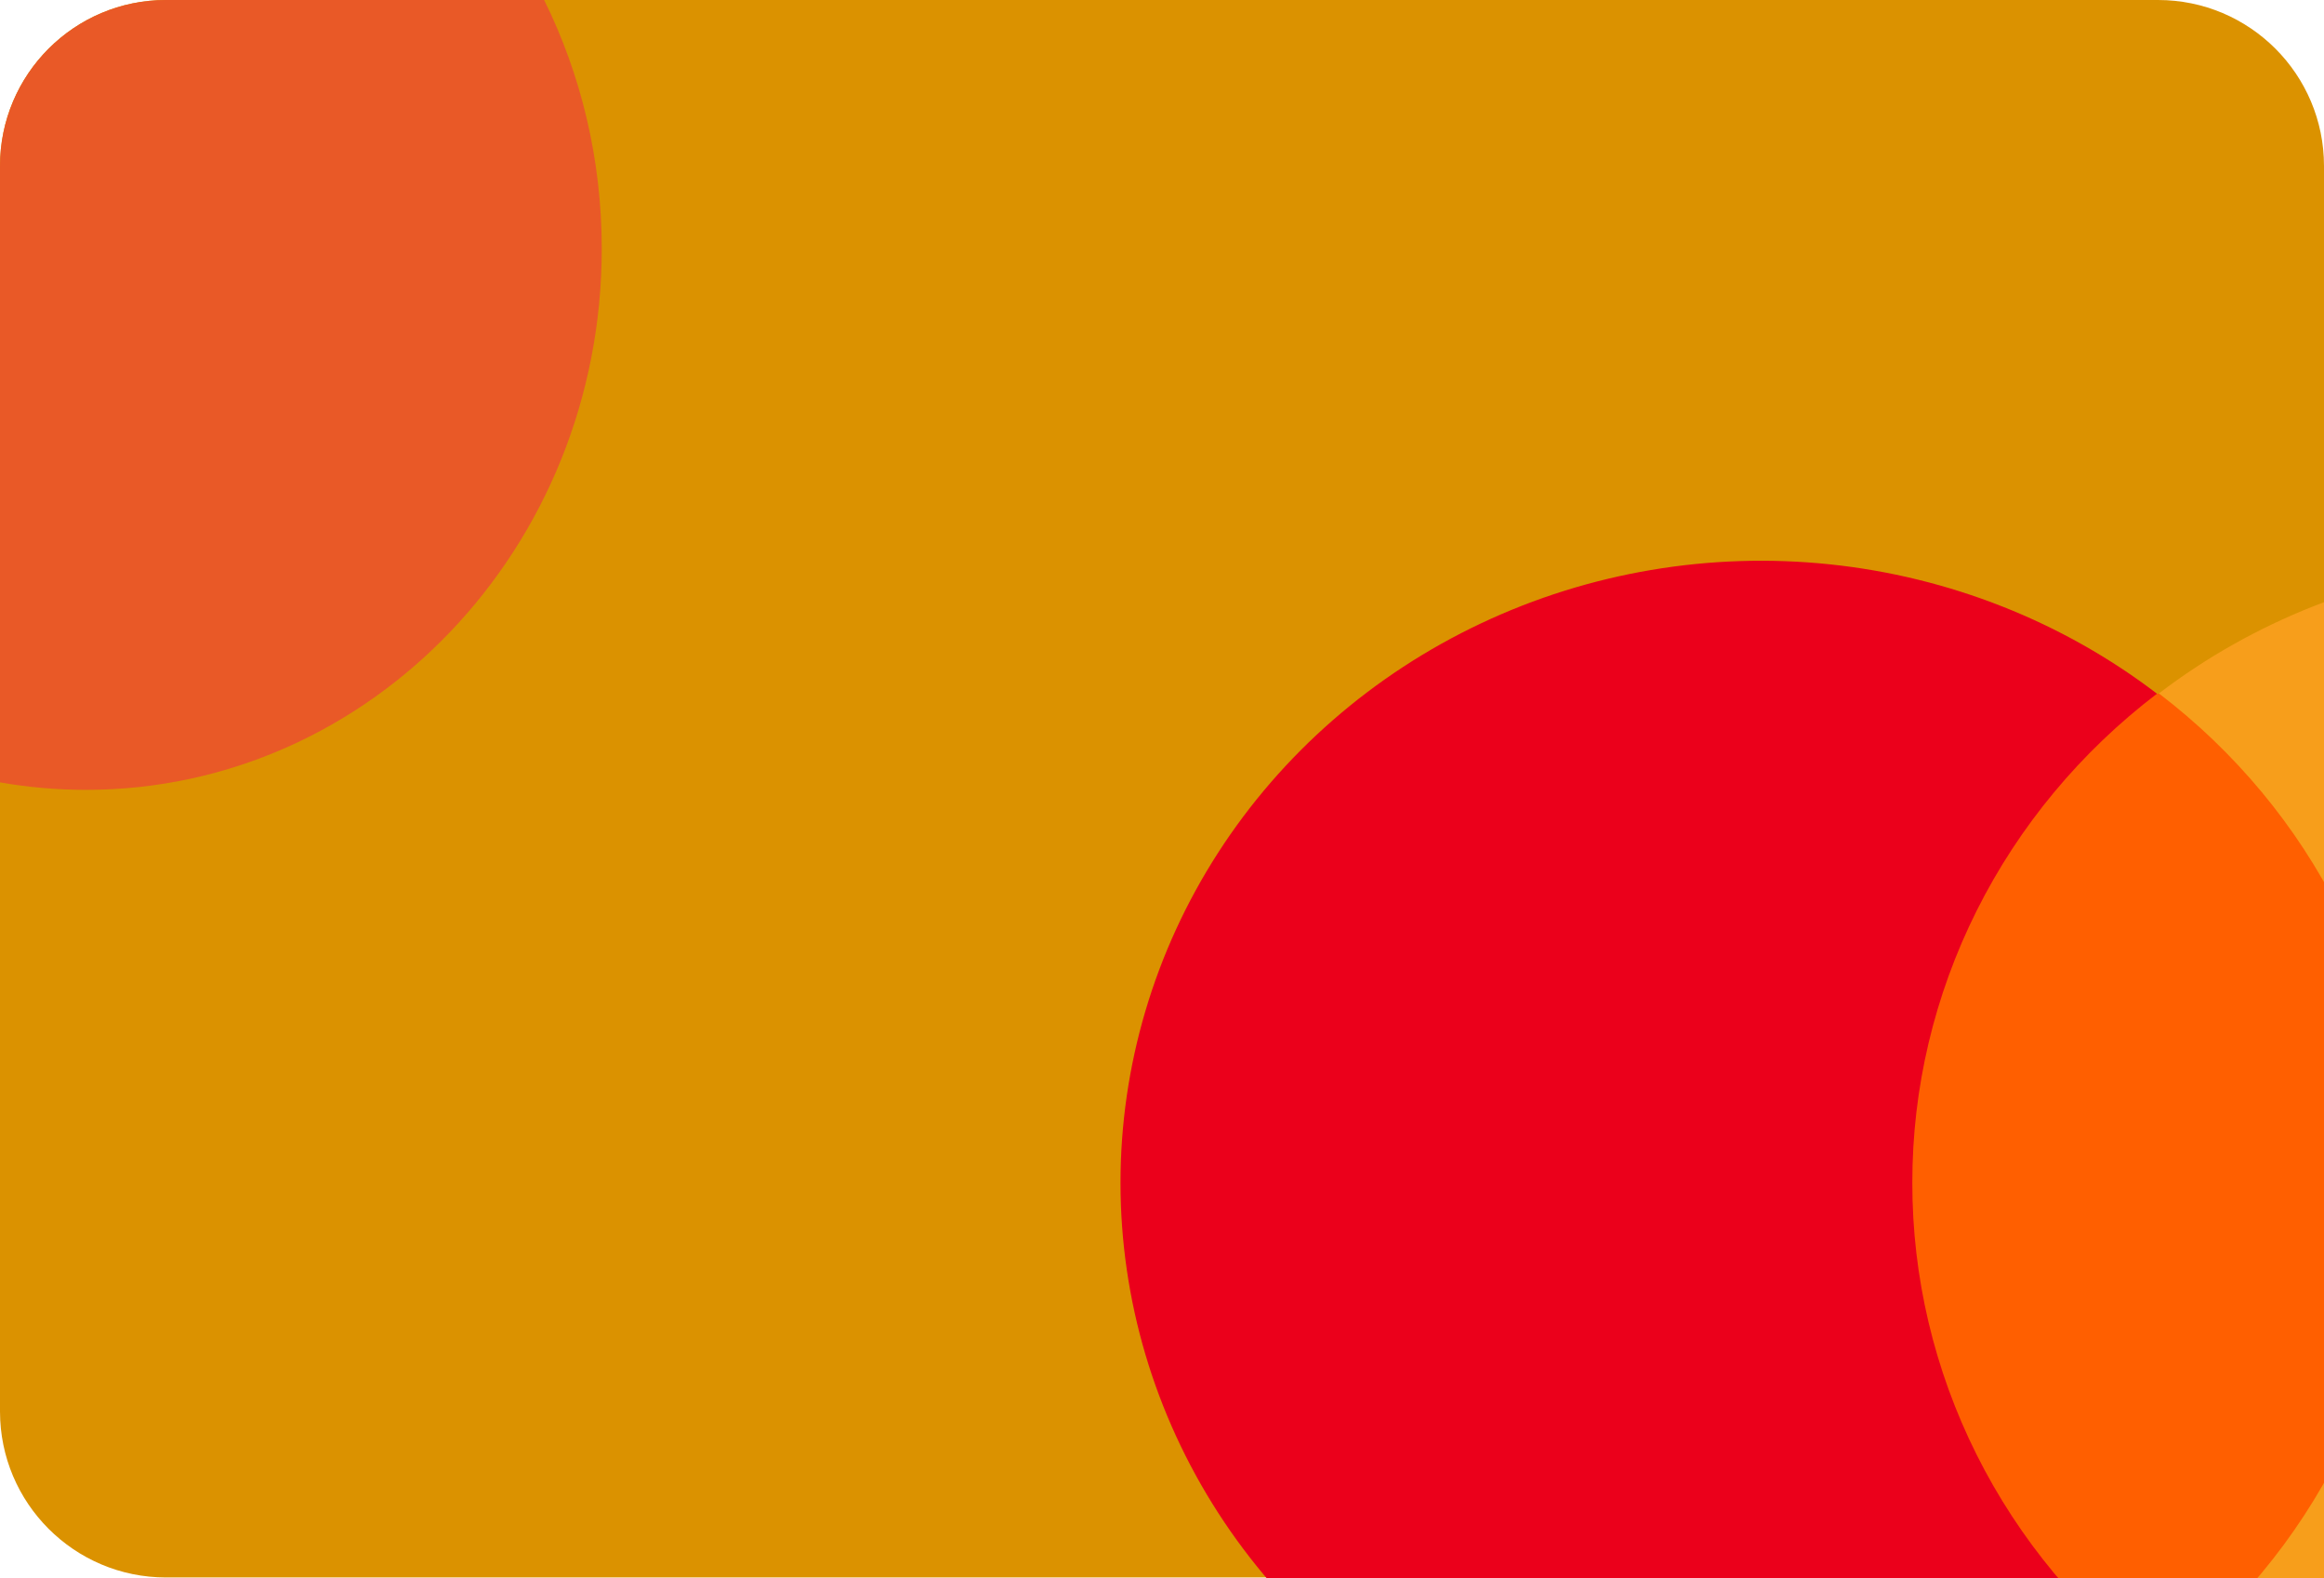
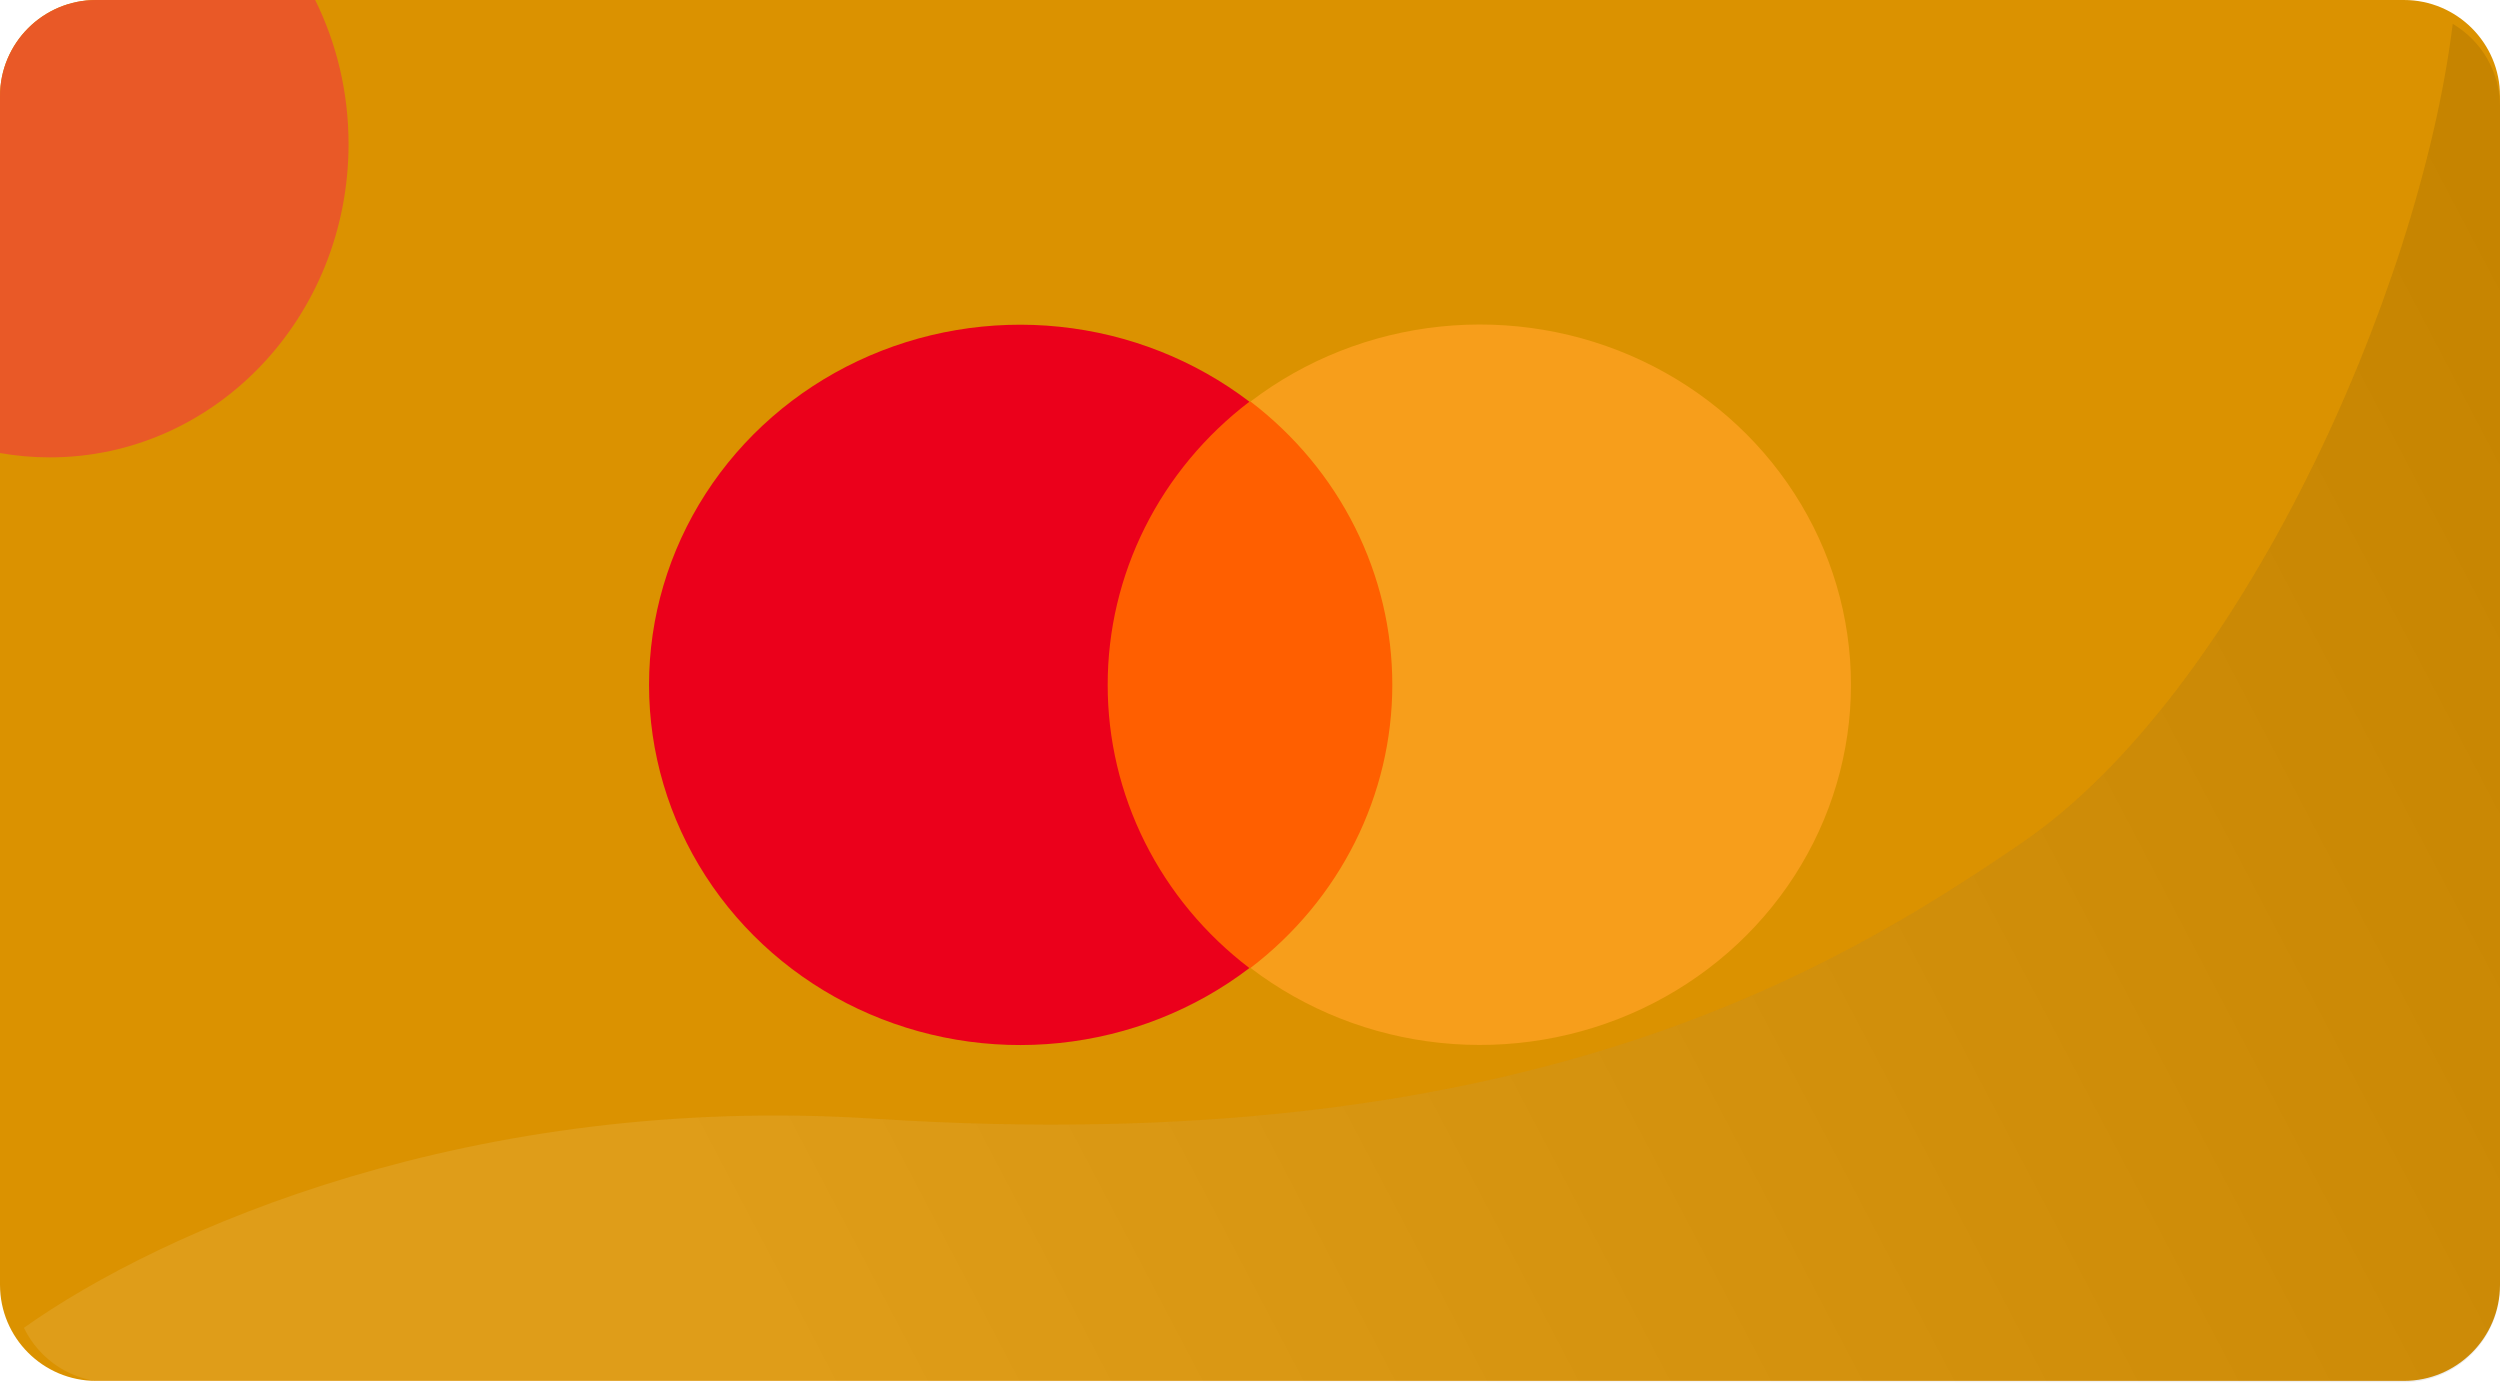
- <svg xmlns="http://www.w3.org/2000/svg" width="112" height="76" viewBox="0 0 112 76" fill="none">
-   <rect width="112" height="76" rx="8" fill="#DB9200" />
+ <svg xmlns="http://www.w3.org/2000/svg" width="208" height="115" viewBox="0 0 208 115" fill="none">
+   <rect width="208" height="114.89" rx="8" fill="#DB9200" />
  <path fill-rule="evenodd" clip-rule="evenodd" d="M4.143 38.054C17.871 38.054 29 26.382 29 11.984C29 7.663 27.998 3.588 26.224 0H8C3.582 0 0 3.582 0 8V37.693C1.347 37.93 2.731 38.054 4.143 38.054Z" fill="#E95927" />
  <path opacity="0.1" fill-rule="evenodd" clip-rule="evenodd" d="M1.988 110.473C13.484 102.31 39.336 90.92 72.782 93.077C126.731 96.556 152.642 80.766 168.23 70.113C186.261 57.791 201.28 24.592 204.068 1.984C206.421 3.377 208 5.941 208 8.874V106.999C208 111.418 204.418 114.999 200 114.999H9.197C6.023 114.999 3.281 113.151 1.988 110.473Z" fill="url(#paint0_linear)" />
  <path d="M117.692 33.422H87.967V80.544H117.692V33.422Z" fill="#FF5F00" />
  <path d="M92.16 56.978C92.156 52.44 93.216 47.962 95.259 43.88C97.302 39.799 100.275 36.222 103.952 33.421C99.398 29.947 93.928 27.786 88.168 27.187C82.408 26.587 76.59 27.572 71.38 30.03C66.169 32.487 61.776 36.318 58.703 41.084C55.63 45.85 54 51.359 54 56.982C54 62.605 55.63 68.114 58.703 72.88C61.776 77.646 66.169 81.477 71.38 83.934C76.59 86.392 82.408 87.377 88.168 86.777C93.928 86.178 99.398 84.017 103.952 80.543C100.274 77.741 97.3 74.163 95.257 70.08C93.214 65.997 92.155 61.517 92.16 56.978Z" fill="#EB001B" />
  <path d="M154 56.974C154 62.597 152.37 68.106 149.296 72.873C146.222 77.639 141.828 81.47 136.617 83.927C131.406 86.384 125.588 87.369 119.828 86.768C114.067 86.168 108.597 84.006 104.043 80.531C107.719 77.727 110.691 74.149 112.734 70.068C114.778 65.986 115.84 61.508 115.84 56.97C115.84 52.432 114.778 47.953 112.734 43.872C110.691 39.791 107.719 36.213 104.043 33.409C108.597 29.933 114.067 27.772 119.828 27.171C125.588 26.571 131.406 27.555 136.617 30.013C141.828 32.47 146.222 36.301 149.296 41.067C152.37 45.833 154 51.343 154 56.966V56.974Z" fill="#F79E1B" />
  <defs>
    <linearGradient id="paint0_linear" x1="204.208" y1="8.989" x2="1.004" y2="115.766" gradientUnits="userSpaceOnUse">
      <stop />
      <stop offset="0.75" stop-color="white" />
    </linearGradient>
  </defs>
</svg>
